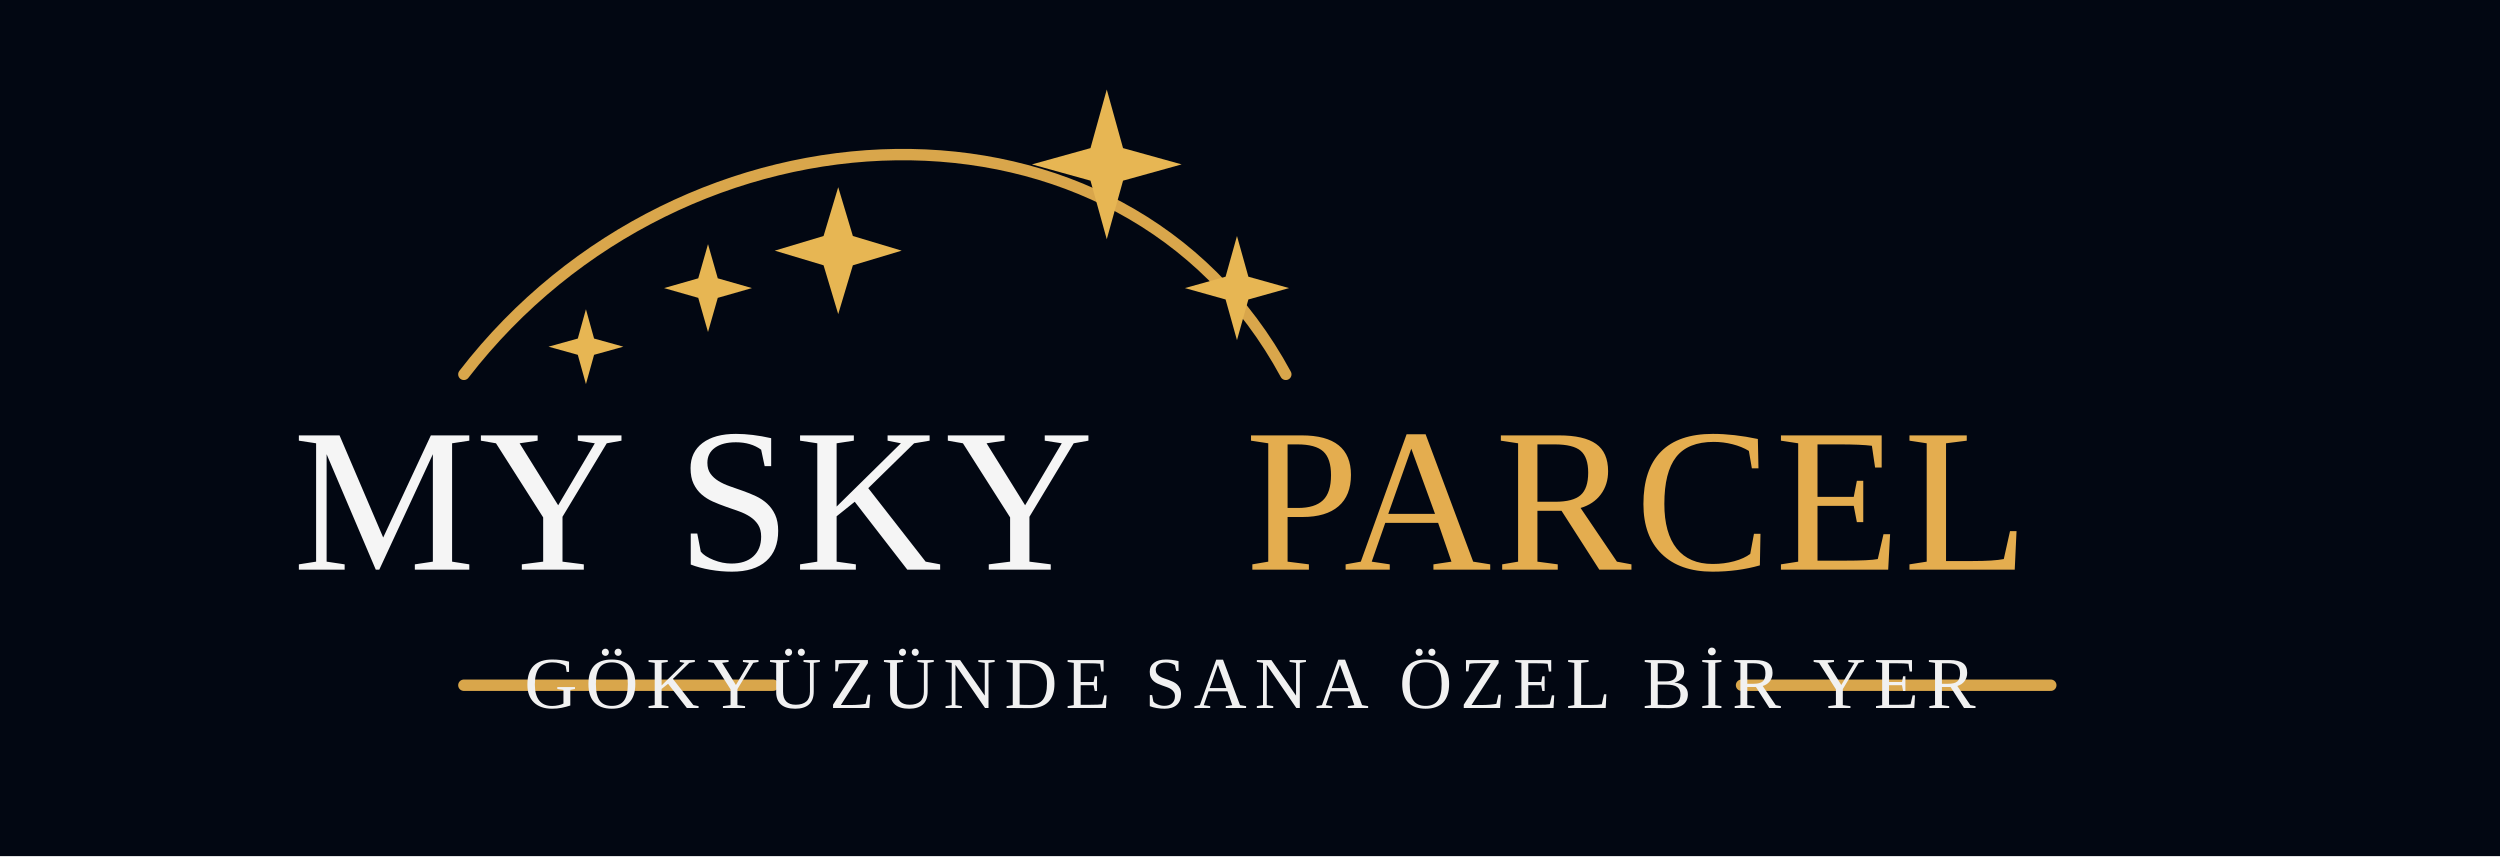
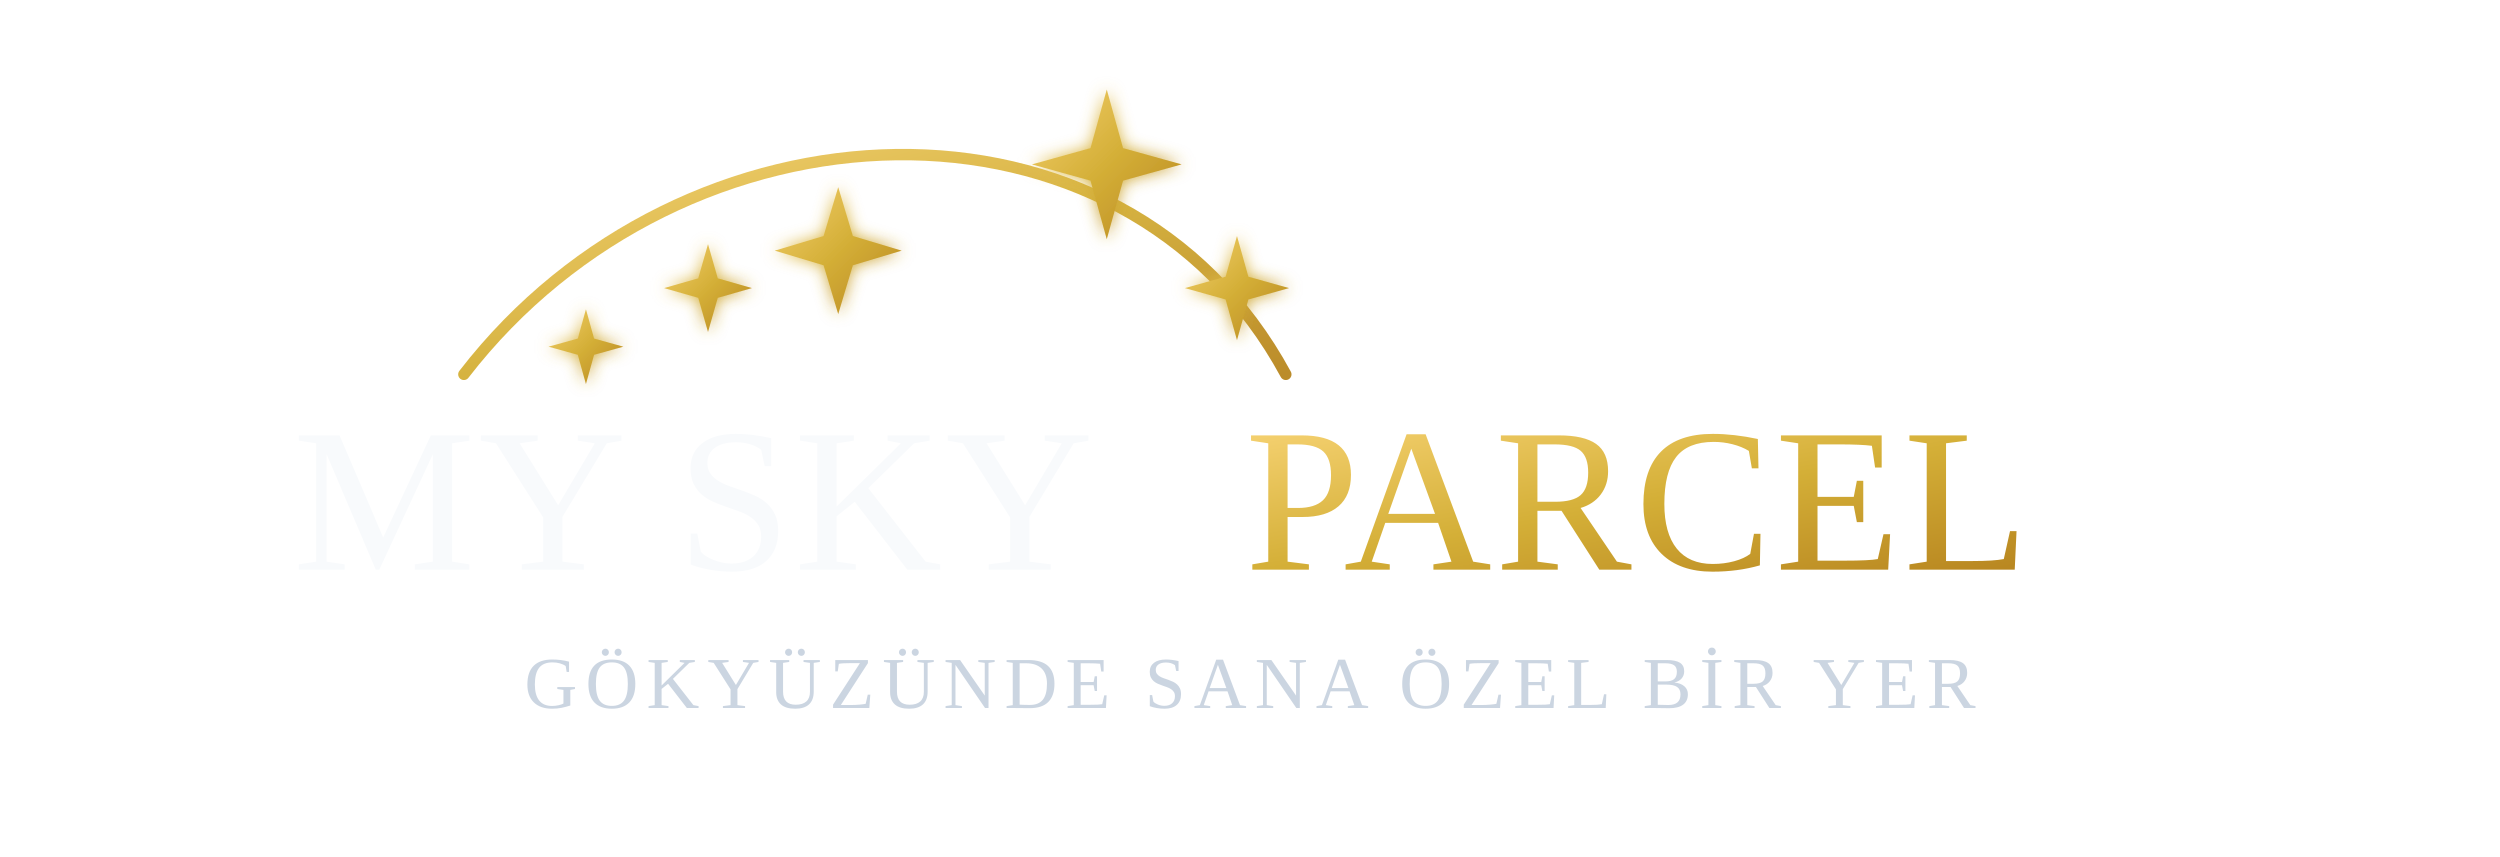
<svg xmlns="http://www.w3.org/2000/svg" viewBox="0 0 1536 526" role="img" aria-label="MySkyParcel — Gökyüzünde Sana Özel Bir Yer">
-   <rect width="1536" height="526" fill="#020712" />
-   <g fill="none" stroke="#d9a64b" stroke-width="7" stroke-linecap="round">
+   <defs>
+     <linearGradient id="gold" x1="0" y1="0" x2="1" y2="1">
+       <stop offset="0" stop-color="#F4D06F" />
+       <stop offset="0.5" stop-color="#D4AF37" />
+       <stop offset="1" stop-color="#B88620" />
+     </linearGradient>
+     <filter id="softGlow" x="-30%" y="-30%" width="160%" height="160%">
+       <feGaussianBlur stdDeviation="5" result="blur" />
+       <feMerge>
+         <feMergeNode in="blur" />
+         <feMergeNode in="SourceGraphic" />
+       </feMerge>
+     </filter>
+   </defs>
+   <g fill="none" stroke="url(#gold)" stroke-width="7" stroke-linecap="round" opacity="0.95">
    <path d="M285 230 C420 55 690 45 790 230" />
    <path d="M285 421 H475" />
    <path d="M1070 421 H1260" />
  </g>
-   <g fill="#e7b653">
+   <g fill="url(#gold)" filter="url(#softGlow)">
    <path d="M515 115 l9 30 30 9-30 9-9 30-9-30-30-9 30-9z" />
    <path d="M680 55 l10 36 36 10-36 10-10 36-10-36-36-10 36-10z" />
    <path d="M760 145 l7 25 25 7-25 7-7 25-7-25-25-7 25-7z" />
    <path d="M435 150 l6 21 21 6-21 6-6 21-6-21-21-6 21-6z" />
    <path d="M360 190 l5 18 18 5-18 5-5 18-5-18-18-5 18-5z" />
  </g>
-   <text x="180" y="350" font-family="Georgia,Times New Roman,serif" font-size="126" letter-spacing="2" fill="#f5f5f5">MY SKY</text>
-   <text x="765" y="350" font-family="Georgia,Times New Roman,serif" font-size="126" letter-spacing="2" fill="#e4ad4f">PARCEL</text>
-   <text x="768" y="435" text-anchor="middle" font-family="Georgia,Times New Roman,serif" font-size="45" letter-spacing="5" fill="#f1f1f1">GÖKYÜZÜNDE SANA ÖZEL BİR YER</text>
+   <text x="180" y="350" font-family="Georgia,Times New Roman,serif" font-size="126" letter-spacing="2" fill="#F8FAFC">MY SKY</text>
+   <text x="765" y="350" font-family="Georgia,Times New Roman,serif" font-size="126" letter-spacing="2" fill="url(#gold)">PARCEL</text>
+   <text x="768" y="435" text-anchor="middle" font-family="Georgia,Times New Roman,serif" font-size="45" letter-spacing="5" fill="#CBD5E1">GÖKYÜZÜNDE SANA ÖZEL BİR YER</text>
</svg>
